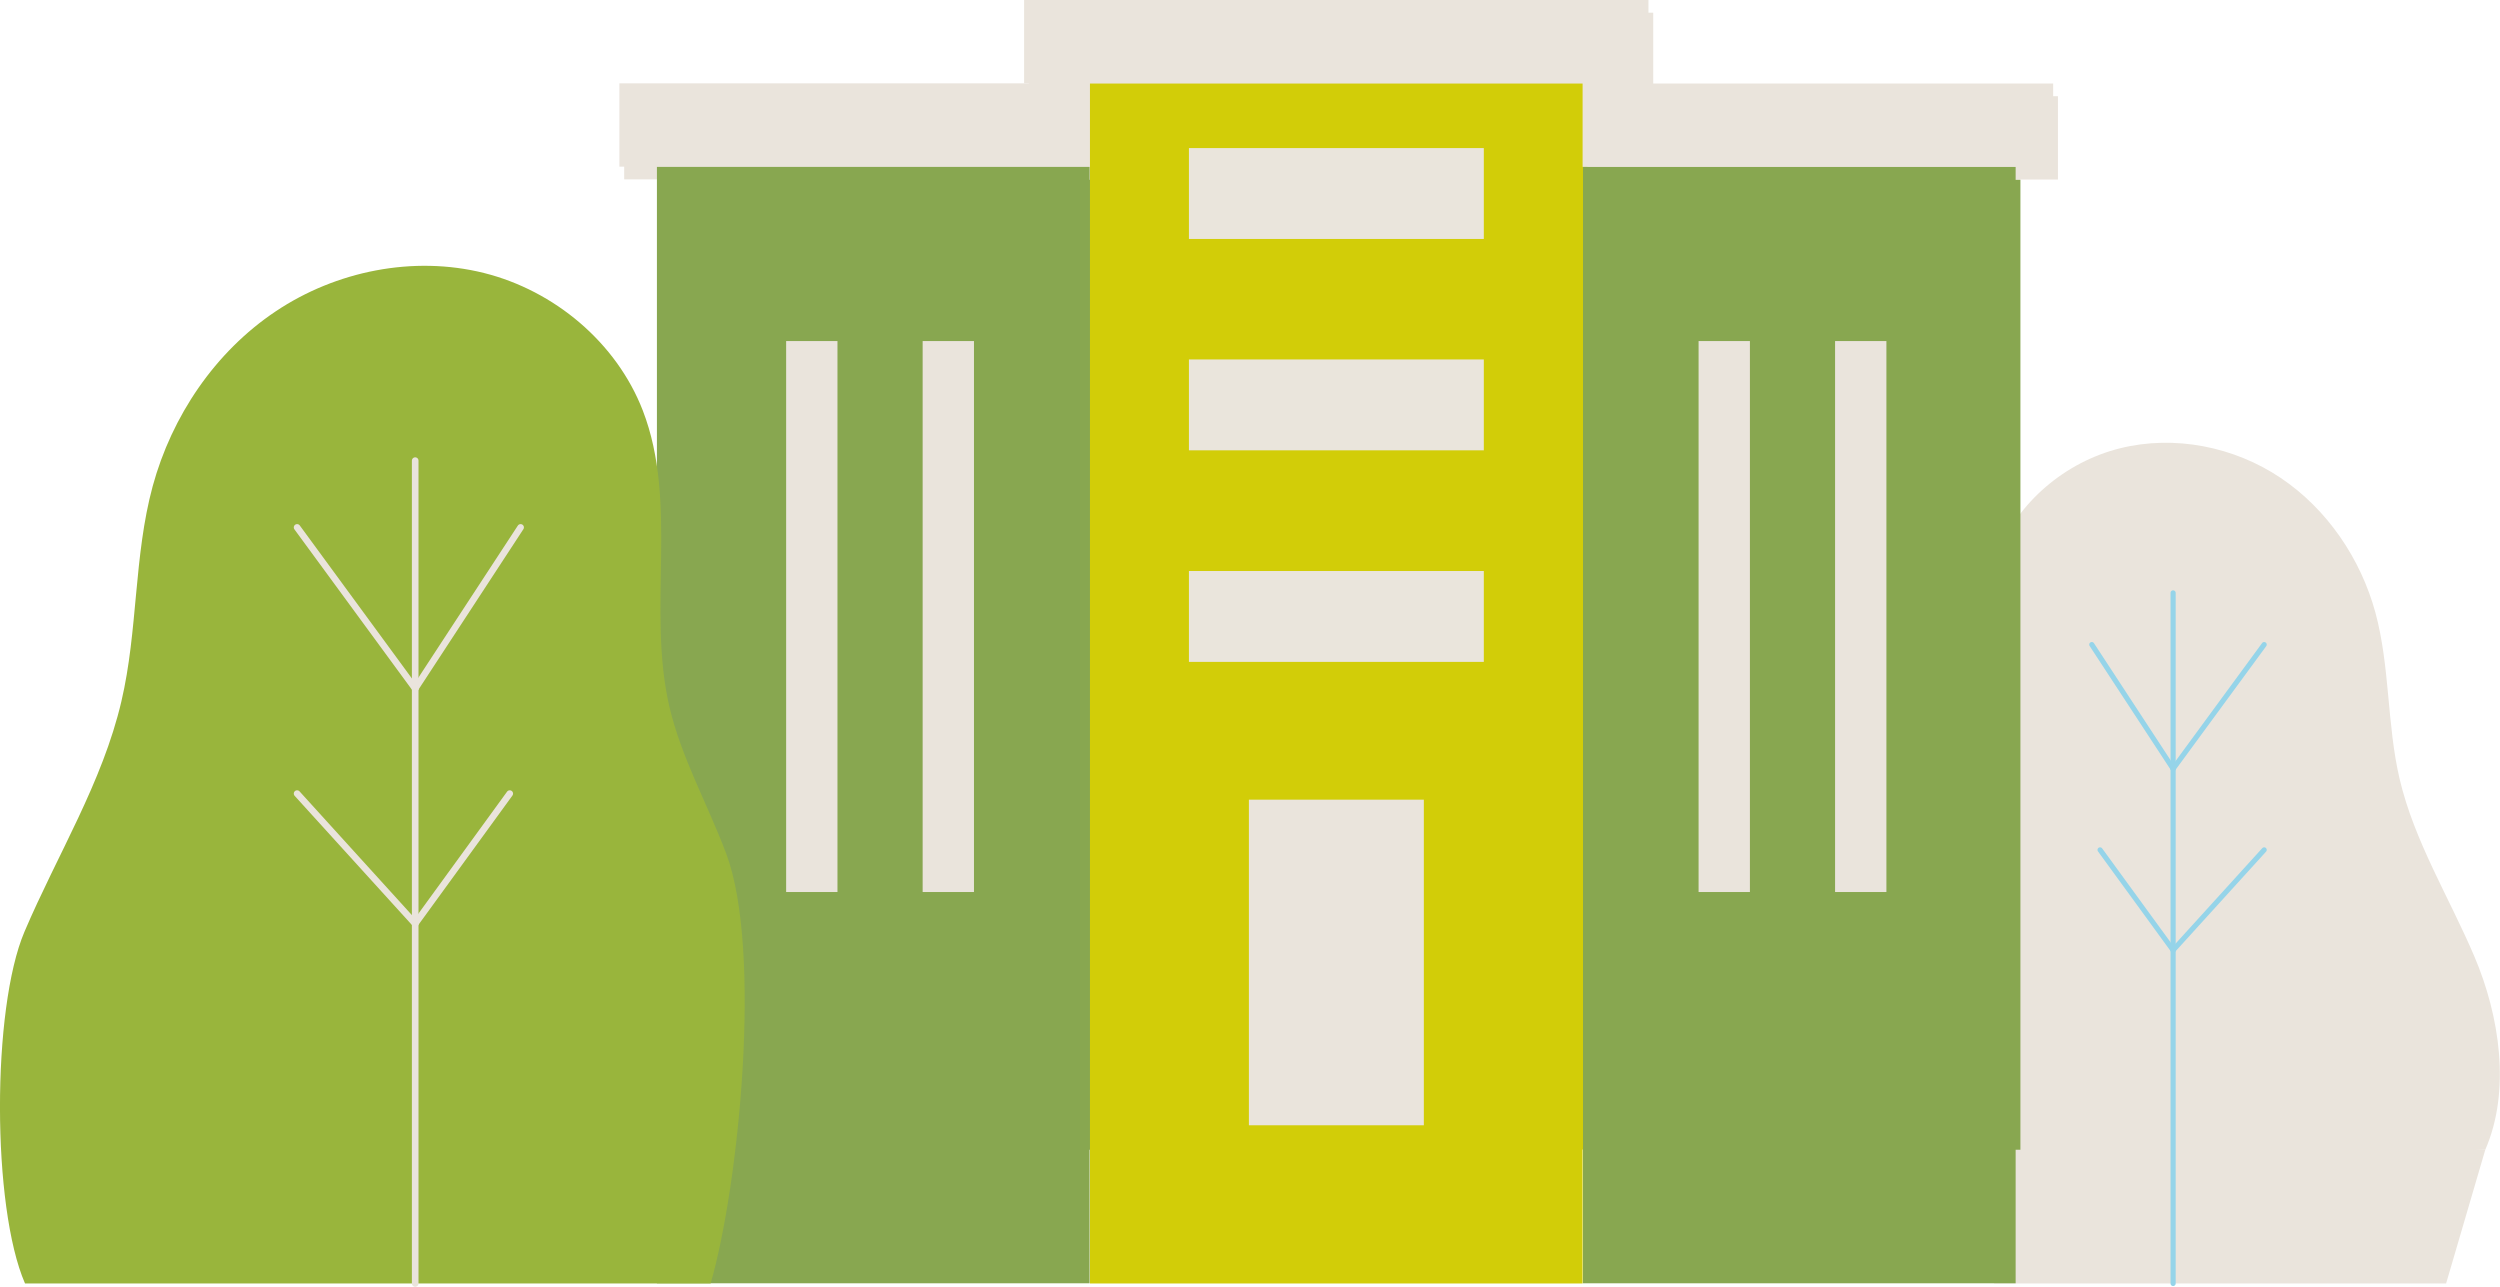
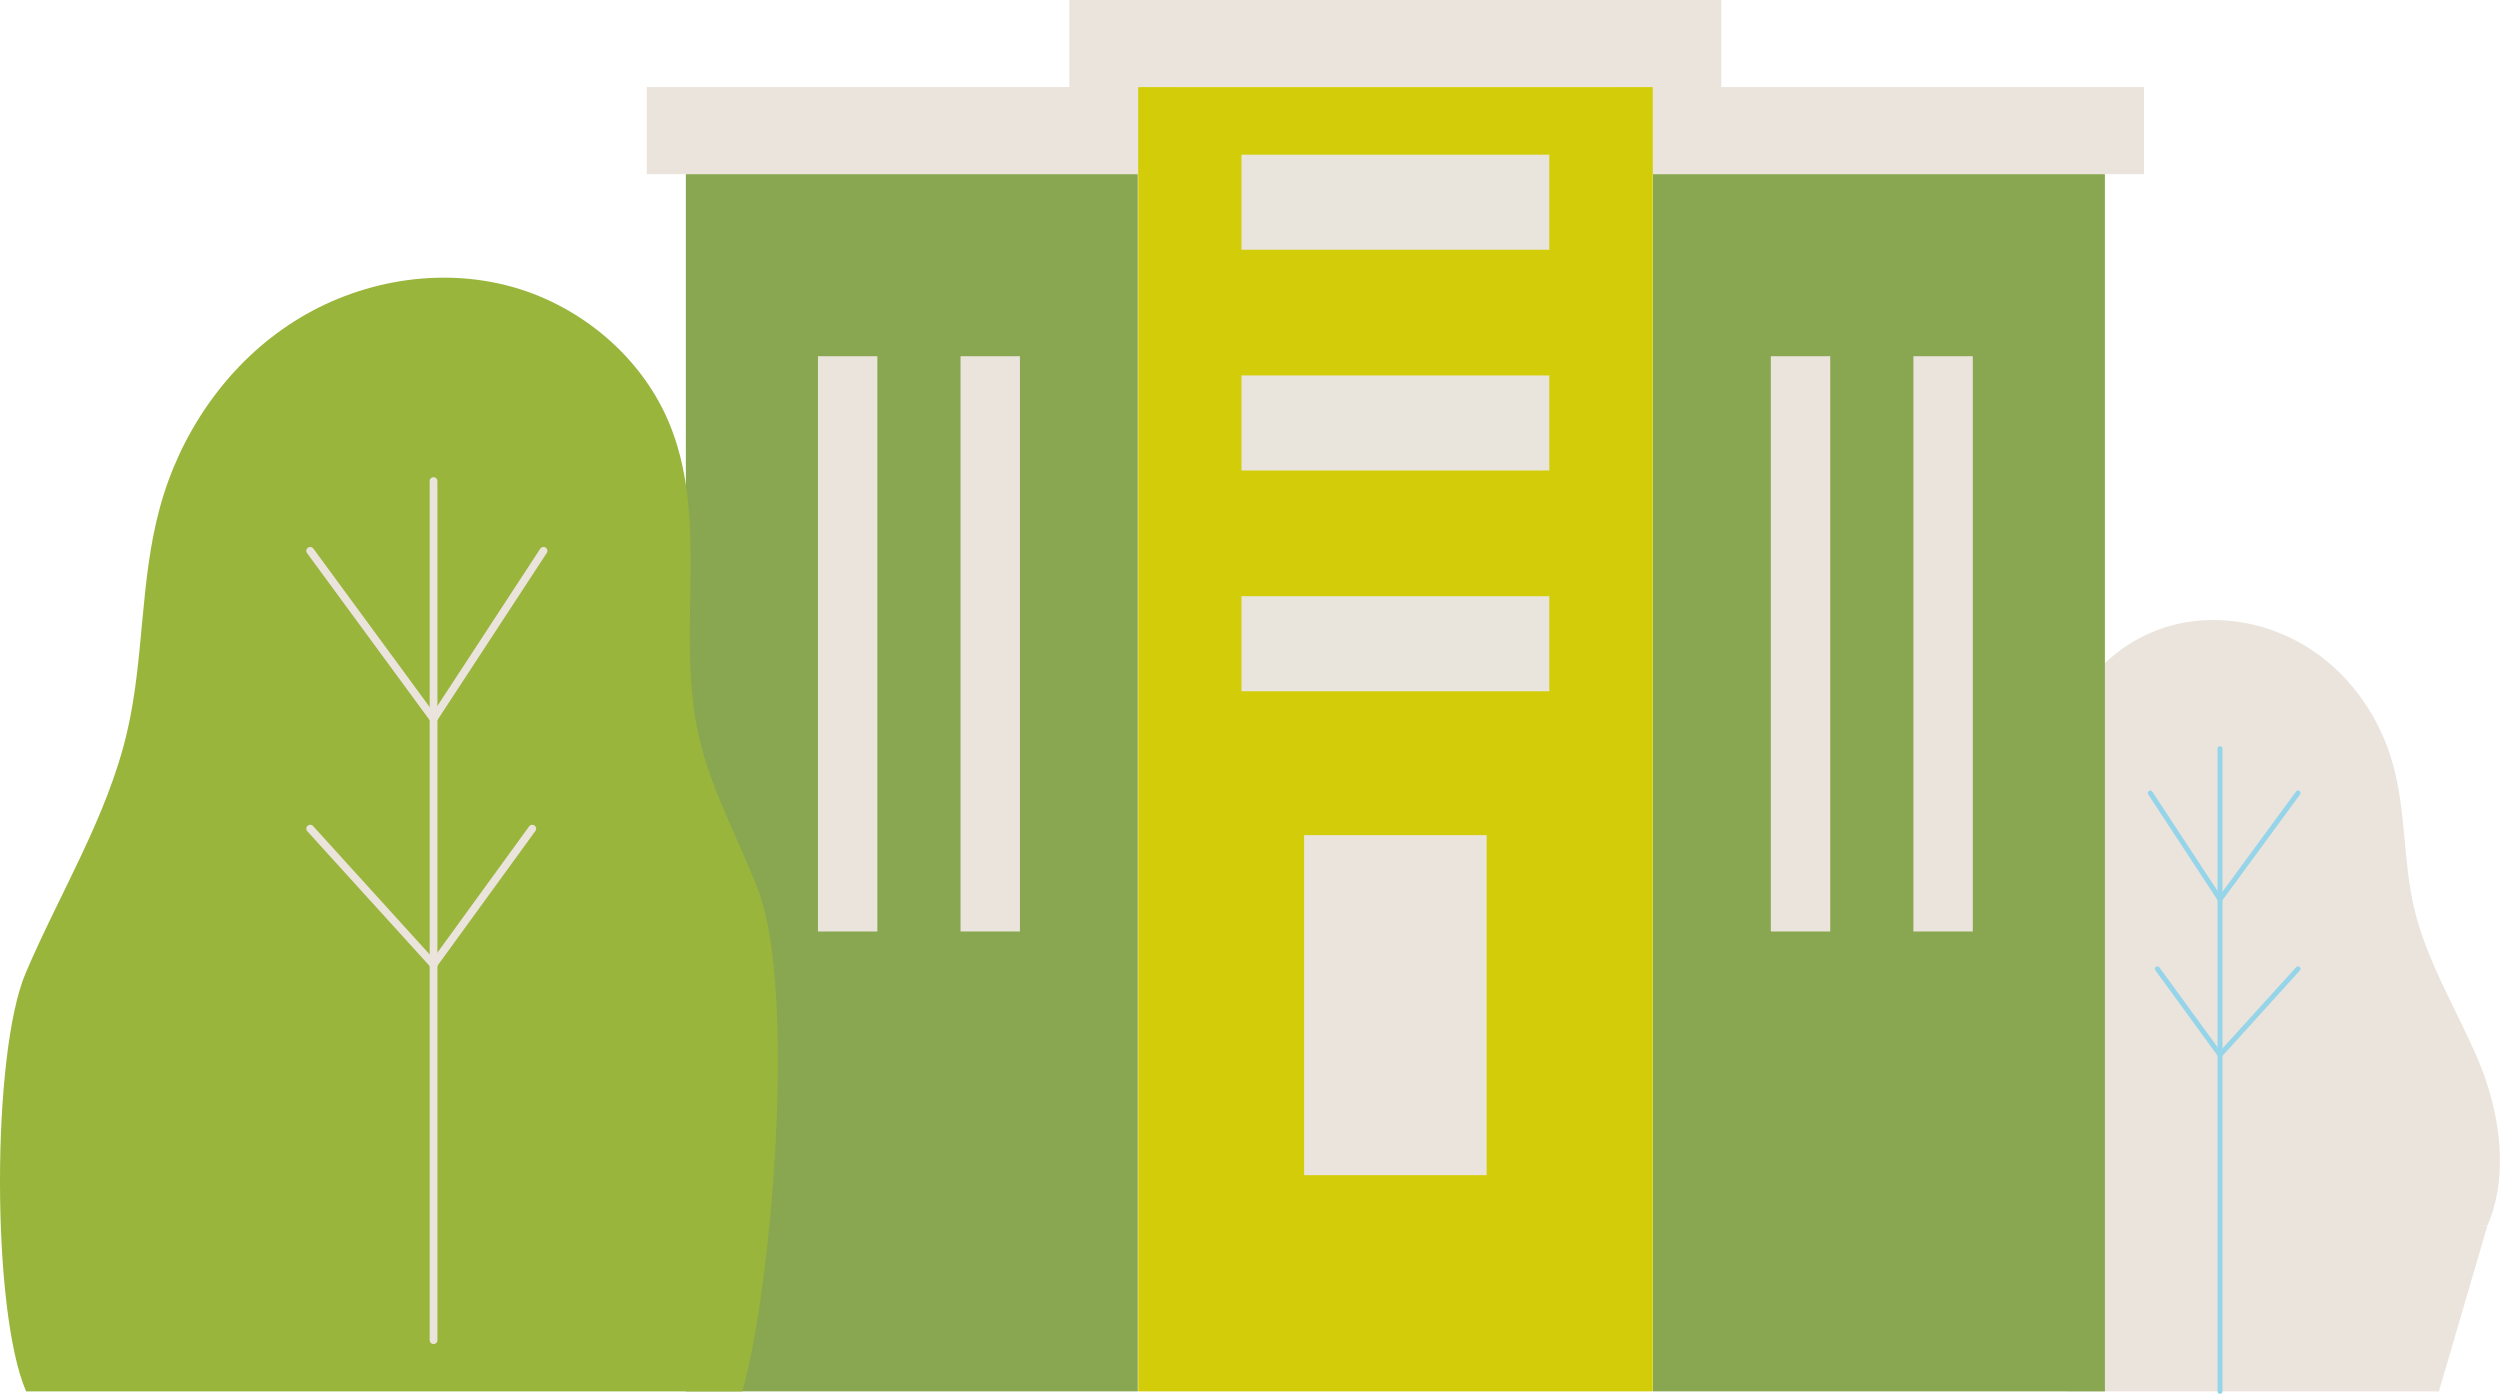
- <svg xmlns="http://www.w3.org/2000/svg" id="Layer_1" version="1.1" viewBox="0 0 1359 699.5">
+ <svg xmlns="http://www.w3.org/2000/svg" id="Layer_1" version="1.1" viewBox="0 0 1157.3 645.2">
  <defs>
    <style>
      .st0 {
        fill: #d2cd08;
      }

      .st1 {
-         stroke-width: 3.6px;
-       }
- 
-       .st1, .st2 {
-         stroke: #eae4dc;
+         stroke-miterlimit: 10;
+         stroke-width: 27.5px;
      }

      .st1, .st2, .st3 {
        fill: none;
      }

      .st1, .st3 {
-         stroke-linecap: round;
-         stroke-linejoin: round;
-       }
- 
-       .st2 {
-         stroke-miterlimit: 10;
-         stroke-width: 27.9px;
+         stroke: #eae4dc;
      }

      .st4 {
        fill: #99b53c;
+       }
+ 
+       .st2 {
+         stroke: #95d4e9;
+         stroke-width: 2.3px;
+       }
+ 
+       .st2, .st3 {
+         stroke-linecap: round;
+         stroke-linejoin: round;
      }

      .st5 {
        fill: #eae5dc;
      }

      .st6 {
        fill: #eae4dc;
      }

      .st7 {
        fill: #88a750;
      }

      .st3 {
-         stroke: #95d4e9;
-         stroke-width: 2.8px;
+         stroke-width: 3.6px;
      }
    </style>
  </defs>
-   <polygon class="st6" points="1084 604.9 1084 697.7 1329.7 697.7 1351 625 1084 604.9" />
+   <polygon class="st6" points="956.7 552.8 956.7 644.1 1129 644.1 1151.5 567.3 956.7 552.8" />
  <g>
-     <path class="st6" d="M1351,625c14-32.1,7.8-72.8-5.9-105-13.7-32.2-32.7-62.6-40.7-96.7-6.9-29.6-5.2-60.9-13.1-90.2-8-29.4-26.2-56.3-51.5-73.3-25.3-17-57.8-23.5-87.4-16.1-29.6,7.4-55.6,29.2-66.6,57.6-15,38.9-1.8,83.3-11.1,124-5,21.6-16.2,41.2-23.9,62-15.1,40.5-15.4,96.2-3.4,137.7h303.7Z" />
+     <path class="st6" d="M1151.5,567.3c10.2-23.4,5.7-53.1-4.3-76.6-10-23.5-23.9-45.7-29.7-70.5-5-21.6-3.8-44.4-9.6-65.8-5.8-21.5-19.1-41.1-37.6-53.4-18.5-12.4-42.2-17.2-63.8-11.8s-40.5,21.3-48.6,42c-11,28.4-1.3,60.8-8.1,90.4-3.6,15.8-11.8,30.1-17.4,45.2-11,29.5-11.2,70.1-2.5,100.4h221.5Z" />
    <g>
-       <line class="st3" x1="1181.3" y1="322.3" x2="1181.3" y2="697.7" />
-       <line class="st3" x1="1181.3" y1="417.9" x2="1137.1" y2="350.4" />
-       <line class="st3" x1="1181.3" y1="516.5" x2="1141.6" y2="462" />
-       <line class="st3" x1="1181.3" y1="417.9" x2="1230.8" y2="350.4" />
-       <line class="st3" x1="1181.3" y1="516.5" x2="1230.8" y2="462" />
+       <line class="st2" x1="1027.7" y1="346.6" x2="1027.7" y2="644.1" />
+       <line class="st2" x1="1027.7" y1="416.3" x2="995.4" y2="367.1" />
+       <line class="st2" x1="1027.7" y1="488.3" x2="998.7" y2="448.5" />
+       <line class="st2" x1="1027.7" y1="416.3" x2="1063.8" y2="367.1" />
+       <line class="st2" x1="1027.7" y1="488.3" x2="1063.8" y2="448.5" />
    </g>
  </g>
  <g id="Buildings">
    <g id="Building_3">
      <g id="Building">
-         <rect class="st7" x="863.1" y="97.6" width="235.2" height="527.4" />
+         <rect class="st7" x="765.2" y="80.6" width="209.2" height="563.5" />
      </g>
-       <rect id="Roof" class="st6" x="843.8" y="52.2" width="274.9" height="45.3" transform="translate(1962.5 149.8) rotate(180)" />
-       <line id="Window_2" class="st2" x1="1014.1" y1="192.3" x2="1014.1" y2="491.8" />
-       <line id="Window_1" class="st2" x1="939.9" y1="192.3" x2="939.9" y2="491.8" />
+       <rect id="Roof" class="st6" x="748" y="40.3" width="244.5" height="40.3" transform="translate(1740.5 120.9) rotate(180)" />
+       <line id="Window_2" class="st1" x1="899.5" y1="164.9" x2="899.5" y2="431.2" />
+       <line id="Window_1" class="st1" x1="833.5" y1="164.9" x2="833.5" y2="431.2" />
    </g>
    <g id="Building_2">
      <g id="Building1" data-name="Building">
-         <rect class="st7" x="359.7" y="97.6" width="235.2" height="527.4" />
+         <rect class="st7" x="317.5" y="80.6" width="209.2" height="563.5" />
      </g>
-       <rect id="Roof1" data-name="Roof" class="st6" x="339.3" y="52.2" width="274.9" height="45.3" />
-       <line id="Window_21" data-name="Window_2" class="st2" x1="518.1" y1="192.3" x2="518.1" y2="491.8" />
-       <line id="Window_11" data-name="Window_1" class="st2" x1="443.9" y1="192.3" x2="443.9" y2="491.8" />
+       <rect id="Roof1" data-name="Roof" class="st6" x="299.4" y="40.3" width="244.5" height="40.3" />
+       <line id="Window_21" data-name="Window_2" class="st1" x1="458.4" y1="164.9" x2="458.4" y2="431.2" />
+       <line id="Window_11" data-name="Window_1" class="st1" x1="392.4" y1="164.9" x2="392.4" y2="431.2" />
    </g>
    <g id="Building_1">
      <g id="Building2" data-name="Building">
-         <rect class="st0" x="595.1" y="52.2" width="267.8" height="572.7" />
+         <rect class="st0" x="526.9" y="40.3" width="238.2" height="603.8" />
      </g>
-       <rect id="Roof2" data-name="Roof" class="st6" x="559.3" y="6.9" width="339.4" height="45.3" />
-       <rect id="Door" class="st6" x="681.5" y="441.6" width="95.1" height="177" />
+       <rect id="Roof2" data-name="Roof" class="st6" x="495" width="301.8" height="40.3" />
+       <rect id="Door" class="st6" x="603.7" y="386.6" width="84.5" height="157.4" />
      <g id="Windows">
-         <rect id="Window_3" class="st5" x="648.9" y="317.3" width="160.3" height="49.4" />
-         <rect id="Window_22" data-name="Window_2" class="st5" x="648.9" y="202.4" width="160.3" height="49.4" />
-         <rect id="Window_12" data-name="Window_1" class="st5" x="648.9" y="87.4" width="160.3" height="49.4" />
-       </g>
-     </g>
-   </g>
-   <g id="Buildings1" data-name="Buildings">
-     <g id="Building_31" data-name="Building_3">
-       <g id="Building3" data-name="Building">
-         <rect class="st7" x="860.5" y="90.6" width="235.2" height="607" />
-       </g>
-       <rect id="Roof3" data-name="Roof" class="st6" x="841.2" y="45.3" width="274.9" height="45.3" transform="translate(1957.3 136) rotate(180)" />
-       <line id="Window_23" data-name="Window_2" class="st2" x1="1011.5" y1="185.4" x2="1011.5" y2="484.9" />
-       <line id="Window_13" data-name="Window_1" class="st2" x1="937.3" y1="185.4" x2="937.3" y2="484.9" />
-     </g>
-     <g id="Building_21" data-name="Building_2">
-       <g id="Building4" data-name="Building">
-         <rect class="st7" x="357.1" y="90.6" width="235.2" height="607" />
-       </g>
-       <rect id="Roof4" data-name="Roof" class="st6" x="336.7" y="45.3" width="274.9" height="45.3" />
-       <line id="Window_24" data-name="Window_2" class="st2" x1="515.5" y1="185.4" x2="515.5" y2="484.9" />
-       <line id="Window_14" data-name="Window_1" class="st2" x1="441.3" y1="185.4" x2="441.3" y2="484.9" />
-     </g>
-     <g id="Building_11" data-name="Building_1">
-       <g id="Building5" data-name="Building">
-         <rect class="st0" x="592.5" y="45.3" width="267.8" height="652.4" />
-       </g>
-       <rect id="Roof5" data-name="Roof" class="st6" x="556.7" width="339.4" height="45.3" />
-       <rect id="Door1" data-name="Door" class="st6" x="678.9" y="434.7" width="95.1" height="177" />
-       <g id="Windows1" data-name="Windows">
-         <rect id="Window_31" data-name="Window_3" class="st5" x="646.3" y="310.4" width="160.3" height="49.4" />
-         <rect id="Window_25" data-name="Window_2" class="st5" x="646.3" y="195.4" width="160.3" height="49.4" />
-         <rect id="Window_15" data-name="Window_1" class="st5" x="646.3" y="80.5" width="160.3" height="49.4" />
+         <rect id="Window_3" class="st5" x="574.7" y="276" width="142.5" height="44" />
+         <rect id="Window_22" data-name="Window_2" class="st5" x="574.7" y="173.8" width="142.5" height="44" />
+         <rect id="Window_12" data-name="Window_1" class="st5" x="574.7" y="71.6" width="142.5" height="44" />
      </g>
    </g>
  </g>
  <g>
-     <path class="st4" d="M13.6,697.7c-18.1-41.6-18.1-149.4-.3-191.2,17.8-41.8,42.4-81.1,52.7-125.3,9-38.4,6.7-78.9,17-116.9,10.4-38.1,33.9-73,66.8-95,32.8-22,74.9-30.5,113.3-20.9,38.3,9.6,72,37.8,86.3,74.7,19.5,50.4,2.3,108,14.4,160.7,6.5,28,20.9,53.4,31,80.3,19.6,52.5,7,179.8-8.5,233.6H13.6Z" />
+     <path class="st4" d="M12.1,644.1c-16.1-37-16.1-156.5-.2-193.7,15.8-37.1,37.7-72.1,46.9-111.4,8-34.1,5.9-70.1,15.2-104,9.2-33.9,30.2-64.9,59.4-84.4,29.2-19.6,66.6-27.1,100.7-18.6,34.1,8.5,64.1,33.6,76.7,66.4,17.3,44.8,2,96,12.8,142.9,5.7,24.9,18.6,47.5,27.6,71.4,17.4,46.7,6.2,183.5-7.6,231.4H12.1Z" />
    <g>
-       <line class="st1" x1="225.7" y1="250.4" x2="225.7" y2="697.7" />
-       <line class="st1" x1="225.7" y1="374.3" x2="283" y2="286.7" />
-       <line class="st1" x1="225.7" y1="502.1" x2="277.1" y2="431.4" />
-       <line class="st1" x1="225.7" y1="374.3" x2="161.5" y2="286.7" />
-       <line class="st1" x1="225.7" y1="502.1" x2="161.5" y2="431.4" />
+       <line class="st3" x1="200.7" y1="222.7" x2="200.7" y2="620.4" />
+       <line class="st3" x1="200.7" y1="332.8" x2="251.6" y2="255" />
+       <line class="st3" x1="200.7" y1="446.5" x2="246.4" y2="383.6" />
+       <line class="st3" x1="200.7" y1="332.8" x2="143.6" y2="255" />
+       <line class="st3" x1="200.7" y1="446.5" x2="143.6" y2="383.6" />
    </g>
  </g>
</svg>
